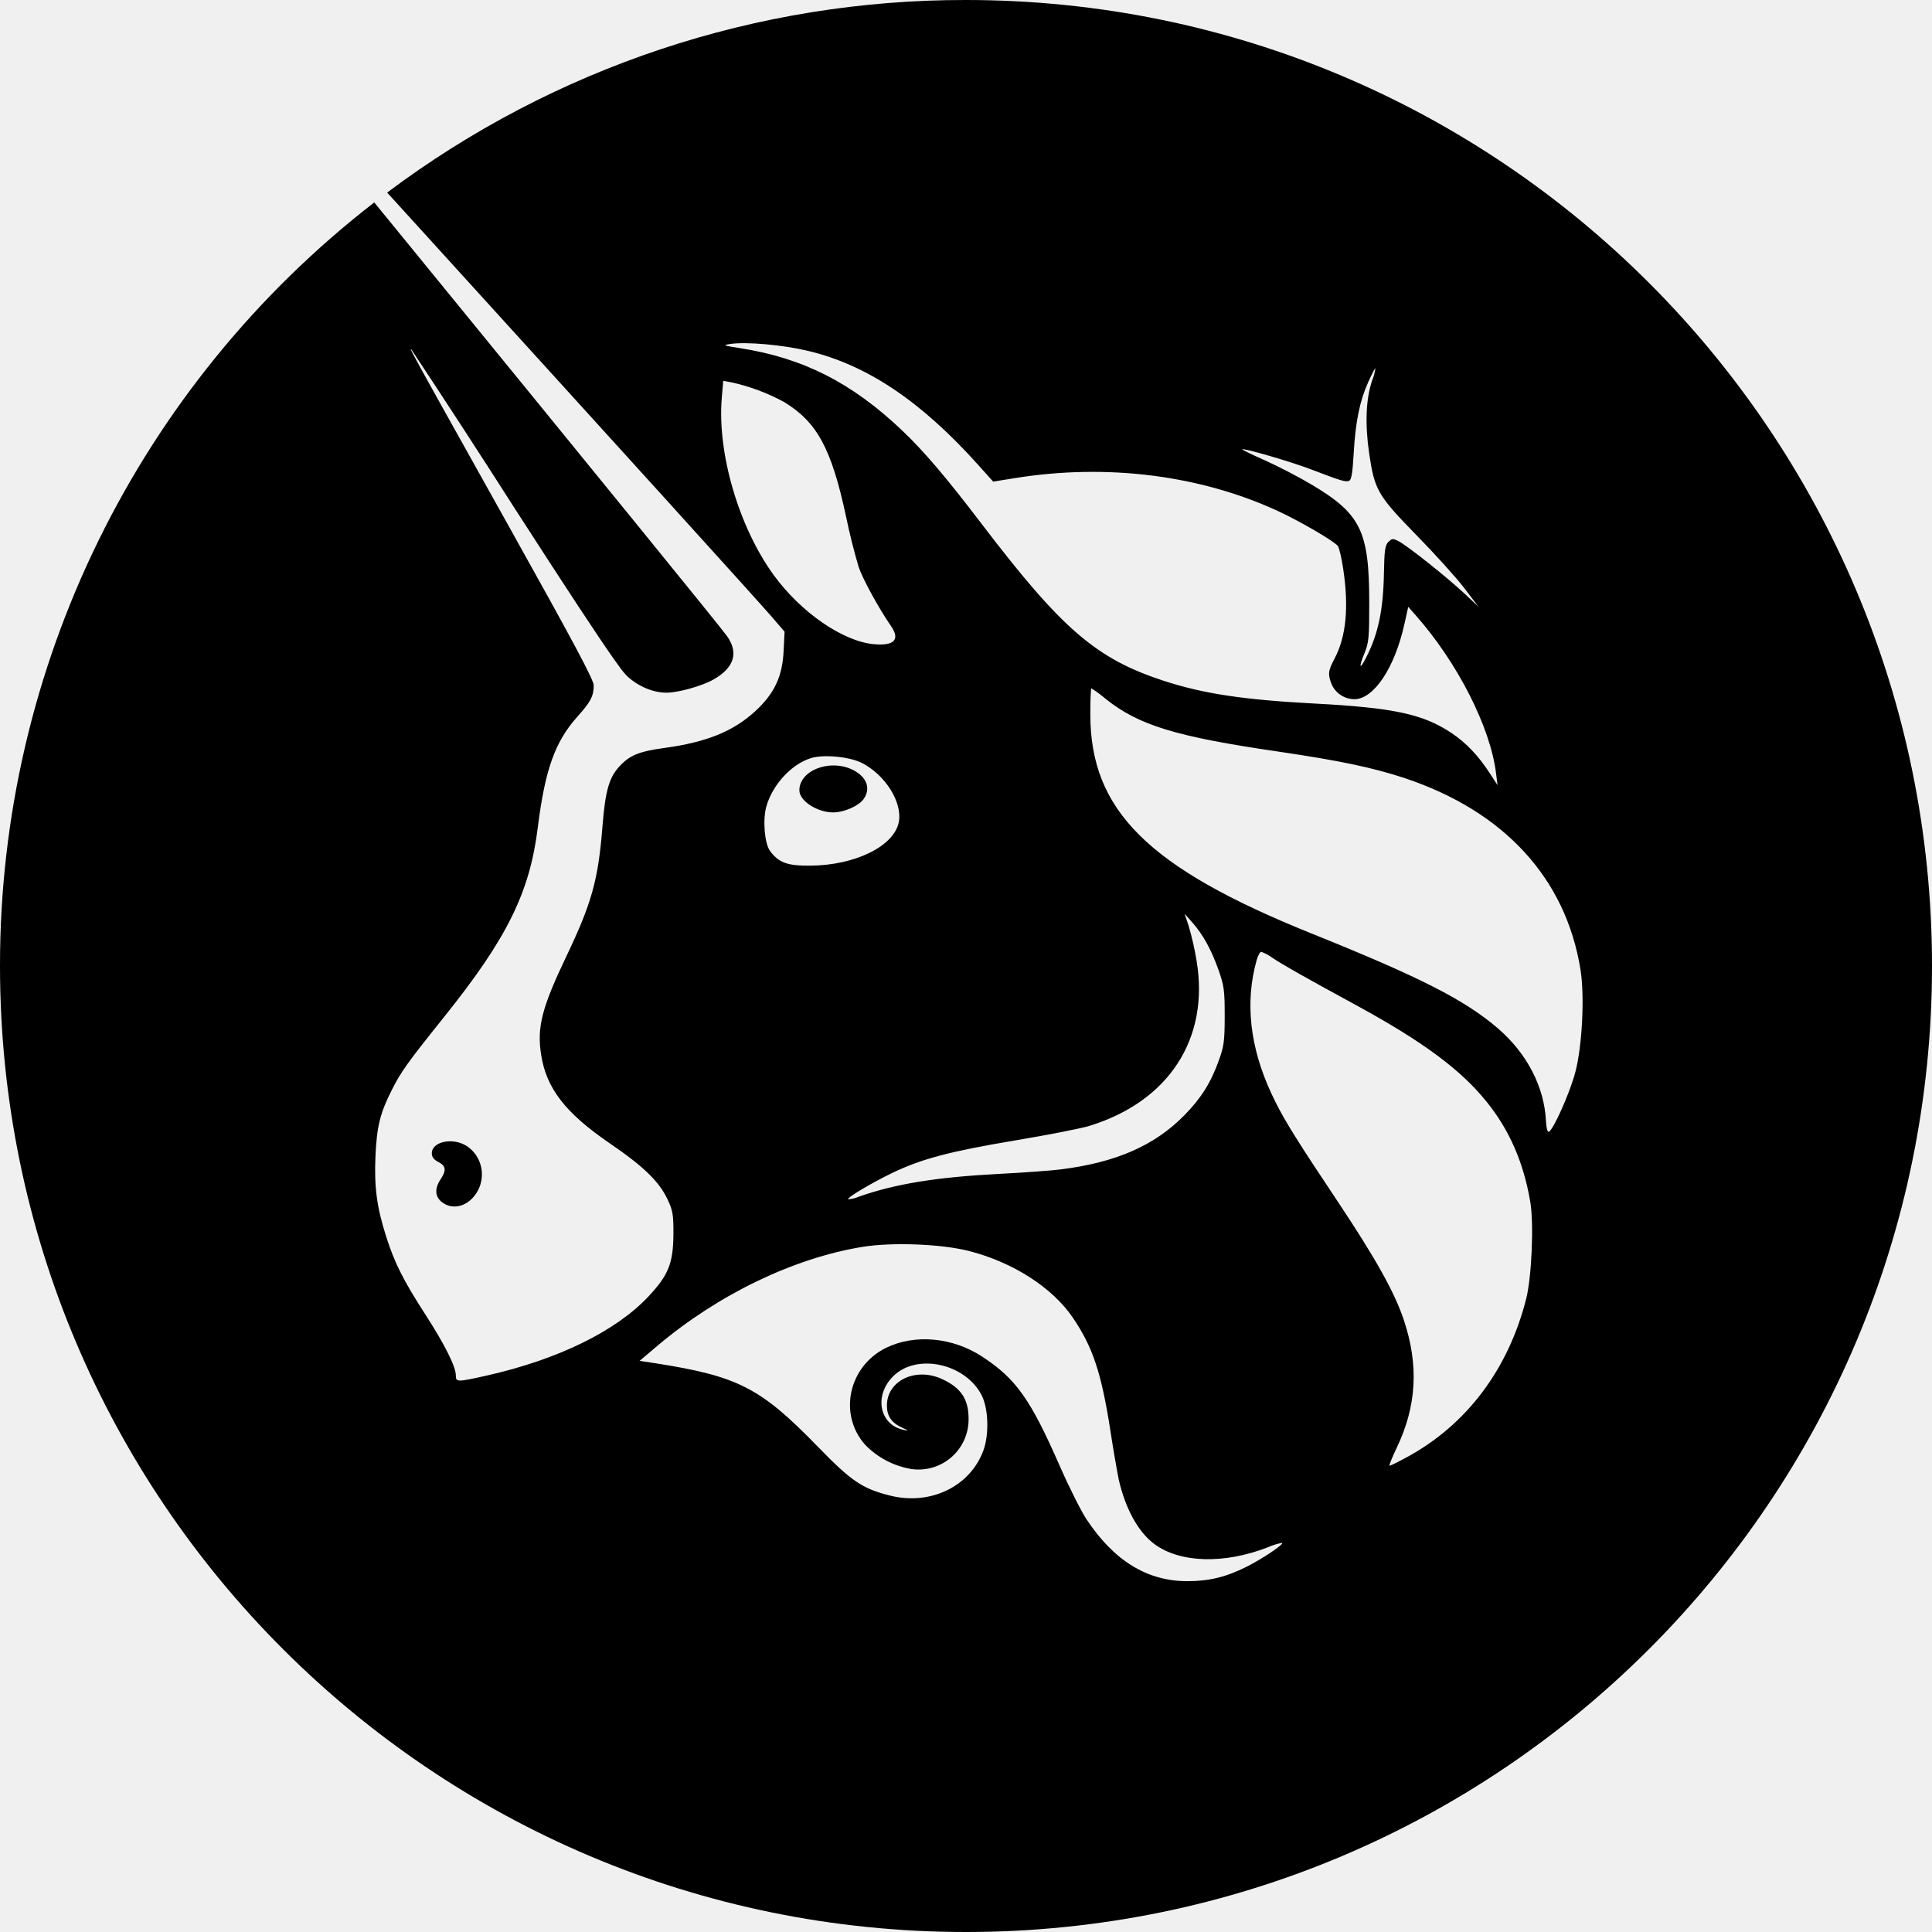
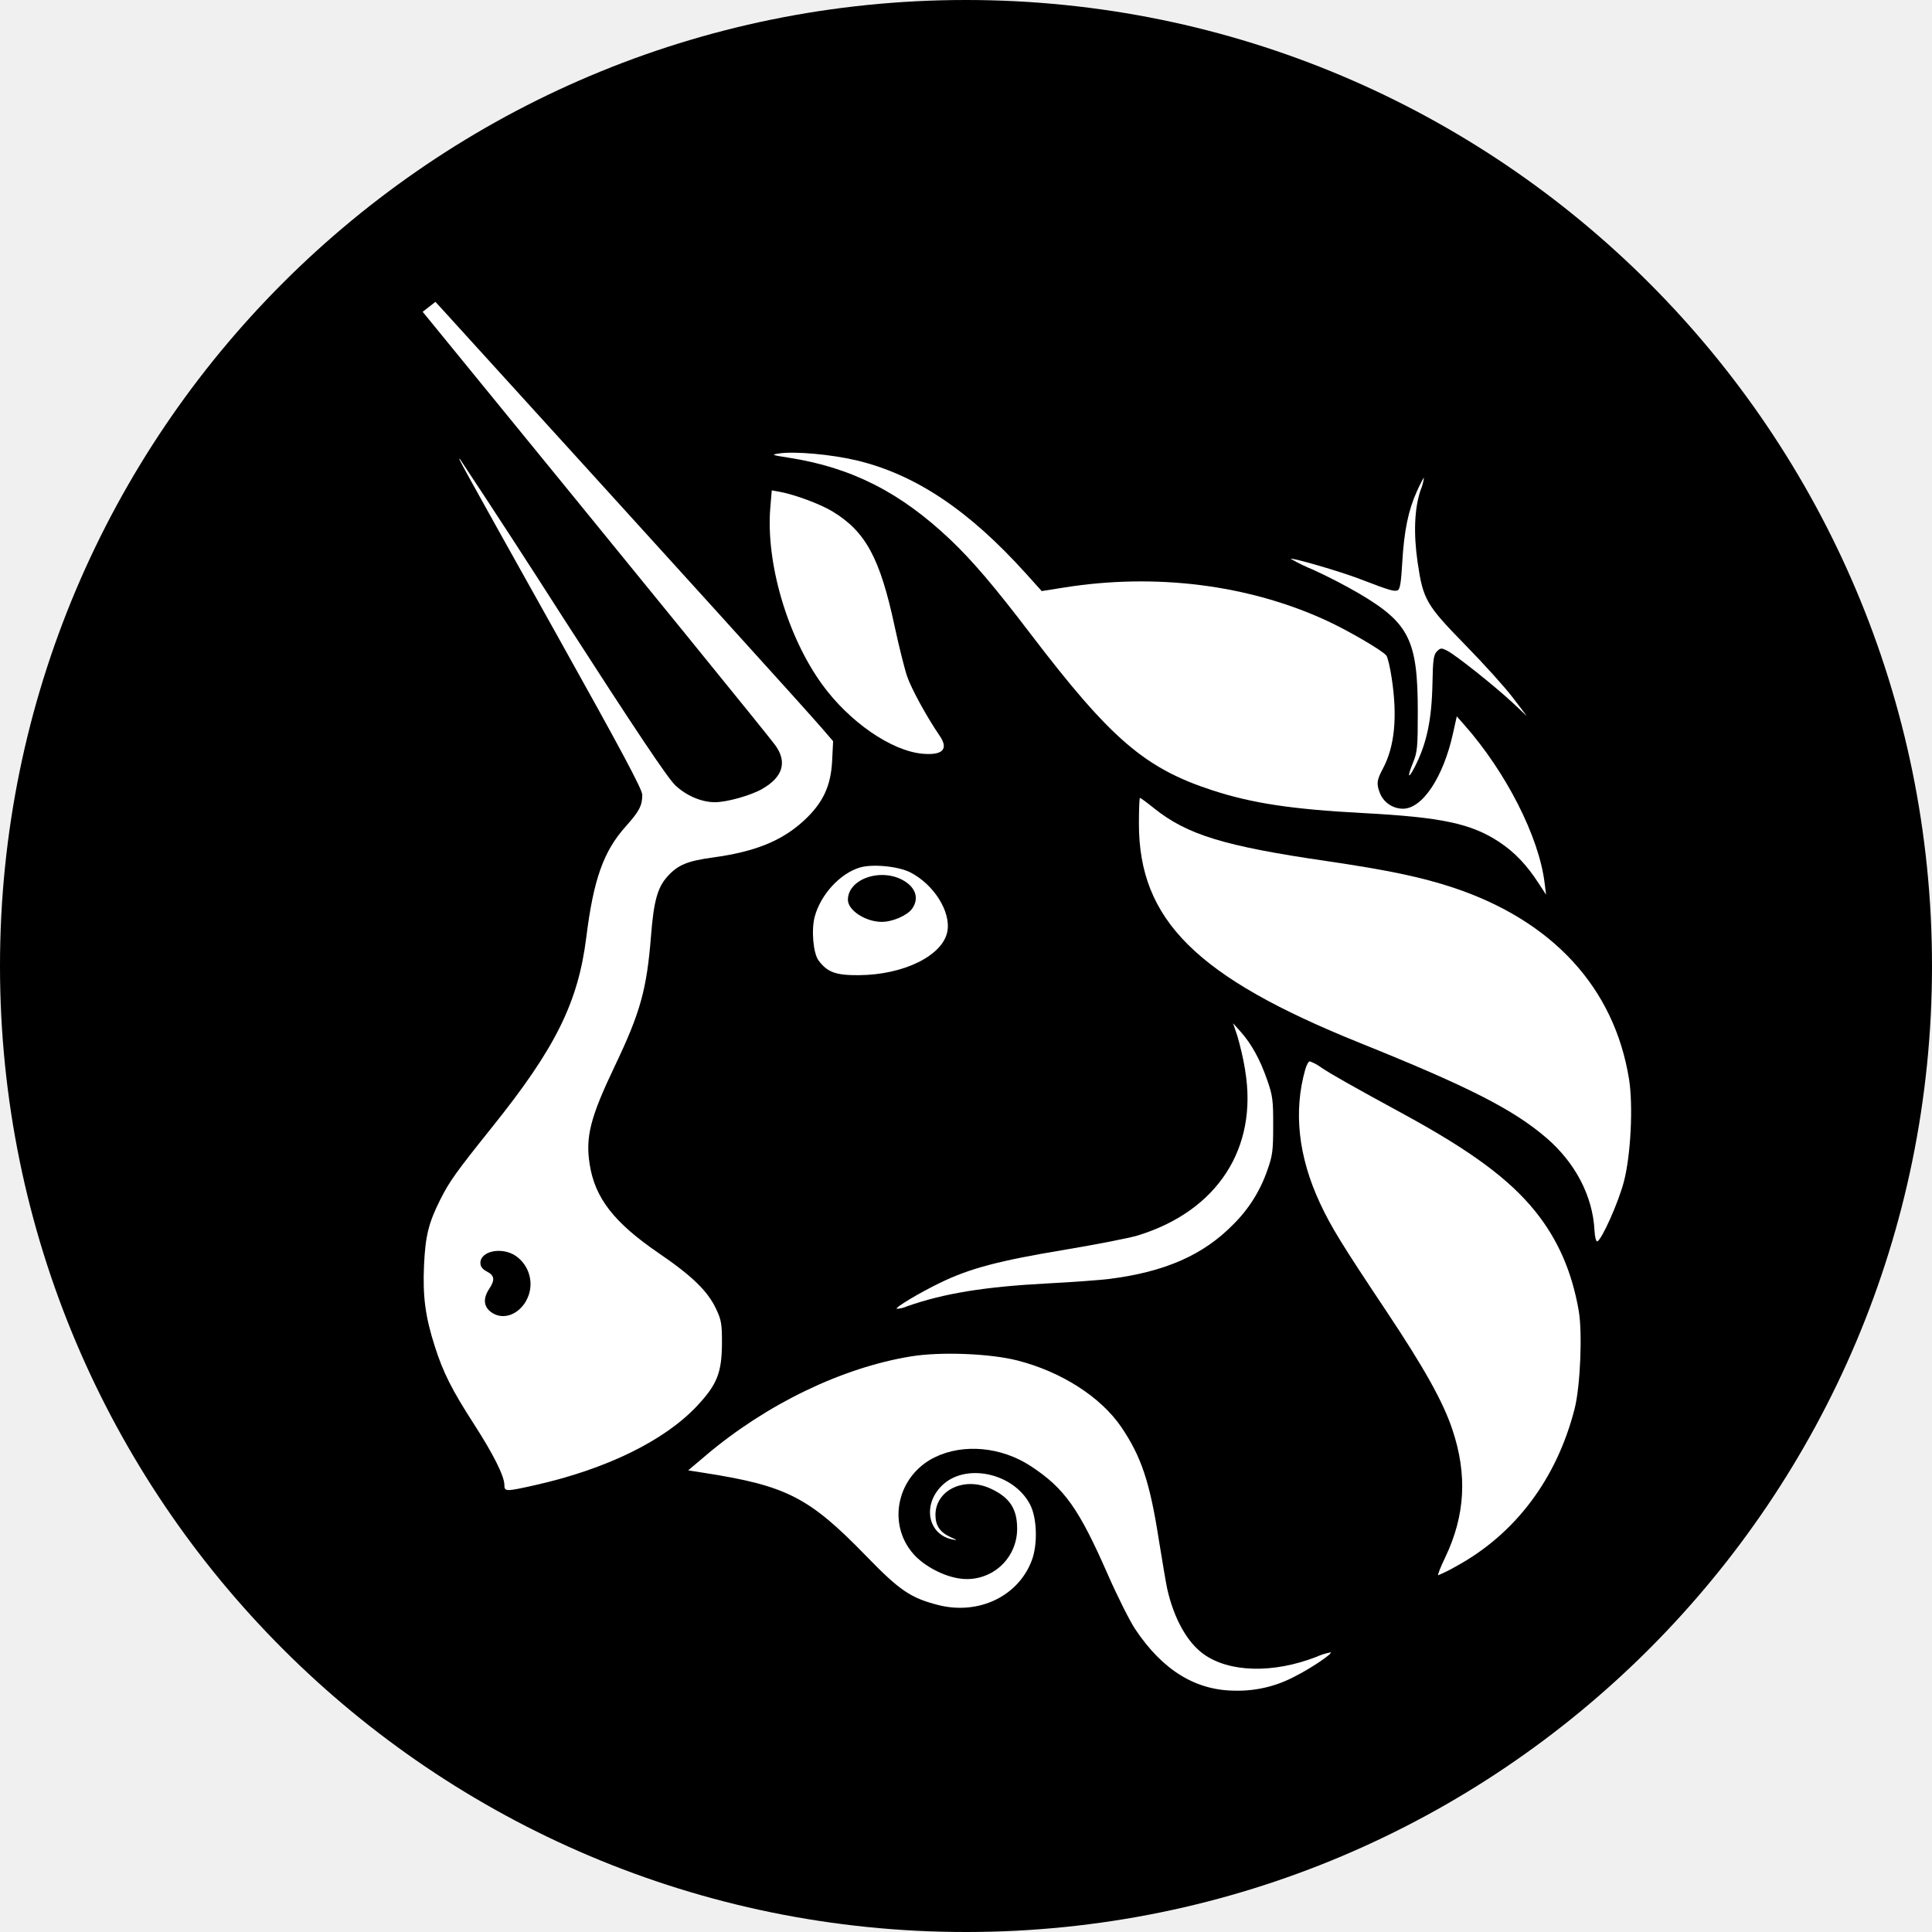
- <svg xmlns="http://www.w3.org/2000/svg" width="32" height="32" viewBox="0 0 32 32">
-   <path d="M16 0c8.837 0 16 7.163 16 16s-7.163 16-16 16S0 24.837 0 16A15.97 15.97 0 016.199 3.353l.093.114.25.306c3.544 4.34 5.376 6.593 5.496 6.758.2.278.125.527-.219.723-.191.109-.585.219-.781.219-.223 0-.474-.107-.657-.28a1.453 1.453 0 01-.134-.167l-.086-.119c-.27-.384-.78-1.16-1.633-2.482a188.53 188.53 0 00-1.712-2.633l-.012-.01c-.002 0-.001.004.004.016l.032.064c.103.198.469.852 1.594 2.866 1.046 1.872 1.4 2.533 1.4 2.622 0 .18-.05.274-.272.522-.37.413-.535.877-.655 1.837-.134 1.077-.51 1.837-1.554 3.138-.61.762-.71.902-.865 1.209-.194.386-.247.603-.269 1.091-.023.516.022.85.18 1.343.138.432.282.718.65 1.288.318.493.501.859.501 1.002 0 .114.022.114.515.003 1.179-.266 2.136-.735 2.675-1.309.333-.355.411-.551.414-1.038.001-.318-.01-.385-.096-.568-.14-.298-.395-.546-.957-.93-.737-.504-1.051-.91-1.138-1.467-.072-.457.011-.78.419-1.634.421-.884.526-1.26.597-2.151.045-.576.108-.803.274-.985.172-.19.328-.255.755-.313.696-.095 1.139-.275 1.503-.61.316-.292.448-.573.468-.995l.016-.32-.177-.206-.02-.024c-.332-.38-2.427-2.691-6.284-6.932l-.102-.111A15.93 15.93 0 0116 0zm.048 20.72c-.454-.116-1.271-.148-1.762-.068-1.139.185-2.388.787-3.393 1.635l-.299.253.263.04c1.371.215 1.74.405 2.692 1.385.547.564.732.69 1.186.805.667.17 1.325-.142 1.55-.737.101-.266.088-.707-.028-.928-.275-.526-1.076-.696-1.463-.31-.323.32-.229.804.172.888.092.019.09.015-.023-.036-.176-.08-.252-.19-.253-.365-.002-.41.468-.641.905-.444.32.144.448.333.448.664a.83.83 0 01-.939.831 1.38 1.38 0 01-.777-.406c-.445-.504-.272-1.298.35-1.603.473-.232 1.102-.175 1.59.145.56.367.799.702 1.282 1.803.157.359.36.762.45.897.456.685 1.004 1.02 1.664 1.02.364 0 .638-.066.983-.238.256-.128.618-.37.592-.397a1.005 1.005 0 00-.236.073c-.72.281-1.453.262-1.878-.05-.268-.195-.484-.586-.595-1.074a23.05 23.05 0 01-.141-.83c-.148-.942-.29-1.366-.621-1.852-.34-.497-.99-.915-1.719-1.101zm4.842-4.955c-.02 0-.054.061-.075.135-.197.697-.115 1.443.245 2.216l.065.135c.166.333.382.676 1.03 1.647.631.947.944 1.507 1.097 1.966.25.75.213 1.424-.118 2.116-.079.164-.131.297-.117.297.014 0 .143-.064.288-.143.984-.534 1.675-1.45 1.972-2.616.094-.37.131-1.253.068-1.62-.112-.648-.344-1.18-.72-1.647-.428-.533-1.058-1-2.163-1.602-.885-.482-1.217-.67-1.383-.782a.73.73 0 00-.189-.102zM7.152 19.103c0-.198.355-.27.583-.118.242.16.319.49.174.746-.138.245-.403.326-.59.18-.115-.091-.123-.225-.022-.377.1-.15.09-.223-.037-.288-.075-.039-.108-.083-.108-.143zm12.468-3.97l.069.207a4.8 4.8 0 01.13.572c.217 1.29-.46 2.333-1.778 2.737-.14.043-.689.15-1.22.239-1.078.18-1.558.306-2.041.539-.343.165-.757.412-.733.437a.488.488 0 00.174-.042c.609-.214 1.287-.324 2.316-.378.409-.021.874-.055 1.033-.075.918-.116 1.553-.394 2.048-.898.275-.28.439-.54.57-.908.085-.234.096-.32.097-.734 0-.421-.01-.498-.1-.757-.12-.34-.26-.595-.437-.794l-.128-.144zm-1.543-3.732c-.01 0-.018.192-.018.427 0 1.596.954 2.542 3.66 3.632 1.803.725 2.54 1.1 3.09 1.572.482.415.77.969.797 1.537.005.107.025.184.045.178.074-.024.35-.643.441-.987.115-.435.156-1.26.086-1.7-.244-1.514-1.266-2.626-2.918-3.174-.52-.172-1.084-.29-2.085-.437-1.701-.248-2.316-.436-2.865-.876a2.057 2.057 0 00-.233-.172zm-3.804 1.235c-.202-.103-.631-.144-.839-.08-.327.1-.644.447-.743.81-.06.221-.026.61.064.73.145.194.286.245.666.242.744-.005 1.39-.324 1.466-.723.062-.327-.223-.78-.614-.98zm-1.033.454c0-.351.562-.54.933-.312.195.119.246.295.13.458-.078.112-.323.22-.502.22-.268 0-.561-.192-.561-.366zm.142-7.279c-.419-.1-1.027-.153-1.284-.114-.134.02-.122.026.163.07 1.04.162 1.851.574 2.678 1.36.363.345.729.774 1.32 1.55 1.332 1.747 1.897 2.234 3.018 2.6.658.214 1.323.314 2.497.376 1.3.069 1.79.173 2.255.48.257.17.458.382.658.692l.117.18-.025-.198c-.093-.76-.636-1.83-1.328-2.613l-.126-.143-.064.287c-.16.723-.506 1.242-.828 1.243a.416.416 0 01-.372-.236c-.071-.17-.065-.232.04-.43.195-.365.243-.853.147-1.49-.027-.184-.068-.357-.09-.383-.07-.085-.632-.412-.988-.576-1.293-.598-2.84-.792-4.36-.547l-.36.058-.252-.281c-.95-1.057-1.839-1.652-2.816-1.885zm9.399.287c-.008 0-.061.102-.117.226-.142.313-.212.656-.242 1.176-.019.335-.038.45-.077.464-.059.023-.138-.001-.62-.186-.323-.125-1.127-.36-1.15-.336-.006.006.162.088.374.182s.556.272.764.396c.825.488.965.772.966 1.956 0 .59-.007.667-.08.845-.098.239-.08.284.027.073.2-.39.284-.782.296-1.39.007-.39.019-.473.074-.528.06-.06.075-.06.172-.01.145.074.8.596 1.086.863l.233.219-.233-.306c-.128-.169-.482-.56-.787-.872-.648-.663-.7-.751-.79-1.365-.07-.484-.054-.9.05-1.203a.773.773 0 00.054-.204zm-10.802.21l-.024.283c-.077.914.281 2.137.86 2.934.45.618 1.145 1.098 1.66 1.145.336.03.437-.075.285-.297-.212-.309-.472-.784-.54-.988a10.64 10.64 0 01-.207-.83c-.241-1.125-.479-1.564-1.027-1.897a3.31 3.31 0 00-.875-.326l-.132-.024z" />
+ <svg xmlns="http://www.w3.org/2000/svg" width="32" height="32" viewBox="0 0 32 32" fill="none">
+   <path d="M16 32C24.837 32 32 24.837 32 16C32 7.163 24.837 0 16 0C7.163 0 0 7.163 0 16C0 24.837 7.163 32 16 32Z" fill="black" />
+   <path d="M13.065 7.581C12.78 7.537 12.768 7.531 12.902 7.511C13.159 7.471 13.767 7.526 14.186 7.625C15.163 7.858 16.052 8.453 17.002 9.51L17.254 9.79L17.614 9.733C19.134 9.488 20.681 9.683 21.974 10.28C22.33 10.444 22.891 10.771 22.961 10.856C22.984 10.882 23.025 11.055 23.052 11.239C23.148 11.876 23.1 12.364 22.906 12.729C22.8 12.927 22.794 12.989 22.865 13.159C22.899 13.229 22.951 13.289 23.017 13.33C23.083 13.372 23.159 13.394 23.237 13.395C23.559 13.395 23.905 12.875 24.065 12.152L24.129 11.865L24.255 12.008C24.947 12.792 25.49 13.861 25.583 14.621L25.608 14.82L25.491 14.64C25.291 14.33 25.091 14.118 24.833 13.947C24.369 13.64 23.878 13.536 22.578 13.467C21.404 13.405 20.739 13.305 20.081 13.09C18.96 12.725 18.395 12.238 17.063 10.491C16.472 9.715 16.106 9.286 15.743 8.941C14.916 8.155 14.104 7.743 13.065 7.581Z" fill="white" />
+   <path d="M23.226 9.314C23.256 8.794 23.326 8.451 23.468 8.138C23.524 8.014 23.577 7.912 23.585 7.912C23.576 7.982 23.558 8.051 23.53 8.116C23.427 8.42 23.41 8.836 23.481 9.319C23.571 9.933 23.623 10.021 24.271 10.684C24.576 10.995 24.93 11.387 25.058 11.556L25.291 11.862L25.058 11.643C24.773 11.376 24.117 10.853 23.972 10.779C23.875 10.729 23.86 10.73 23.8 10.789C23.745 10.845 23.733 10.927 23.726 11.318C23.714 11.926 23.631 12.318 23.43 12.708C23.322 12.918 23.305 12.874 23.403 12.635C23.476 12.457 23.483 12.379 23.483 11.79C23.483 10.606 23.342 10.322 22.517 9.834C22.269 9.69 22.014 9.558 21.753 9.438C21.624 9.386 21.499 9.325 21.379 9.256C21.402 9.233 22.206 9.467 22.529 9.592C23.011 9.777 23.09 9.801 23.149 9.778C23.188 9.763 23.207 9.649 23.226 9.314ZM13.619 11.339C13.04 10.542 12.682 9.319 12.759 8.405L12.783 8.122L12.915 8.146C13.163 8.191 13.59 8.35 13.79 8.472C14.338 8.805 14.576 9.244 14.817 10.37C14.888 10.7 14.981 11.073 15.024 11.2C15.092 11.403 15.352 11.878 15.564 12.187C15.716 12.409 15.614 12.514 15.278 12.484C14.764 12.437 14.068 11.957 13.619 11.339ZM22.524 17.274C19.817 16.184 18.864 15.238 18.864 13.642C18.864 13.407 18.872 13.215 18.881 13.215C18.891 13.215 18.996 13.292 19.114 13.387C19.663 13.827 20.278 14.015 21.979 14.263C22.98 14.41 23.544 14.528 24.064 14.7C25.716 15.248 26.738 16.36 26.982 17.874C27.052 18.314 27.011 19.139 26.896 19.574C26.806 19.918 26.529 20.537 26.456 20.561C26.436 20.567 26.416 20.49 26.41 20.383C26.382 19.815 26.095 19.261 25.612 18.846C25.063 18.375 24.326 17.999 22.523 17.274H22.524ZM20.624 17.726C20.592 17.533 20.548 17.342 20.493 17.154L20.423 16.948L20.552 17.092C20.729 17.292 20.87 17.546 20.988 17.886C21.079 18.145 21.089 18.222 21.088 18.643C21.088 19.057 21.077 19.143 20.993 19.377C20.876 19.72 20.681 20.031 20.422 20.285C19.927 20.789 19.292 21.067 18.374 21.183C18.214 21.203 17.75 21.237 17.341 21.258C16.311 21.312 15.634 21.422 15.025 21.636C14.97 21.661 14.911 21.675 14.851 21.678C14.827 21.653 15.241 21.406 15.584 21.241C16.067 21.008 16.547 20.881 17.624 20.702C18.156 20.613 18.706 20.506 18.845 20.463C20.163 20.059 20.84 19.017 20.623 17.726H20.624Z" fill="white" />
+   <path d="M21.864 19.93C21.504 19.157 21.422 18.41 21.619 17.714C21.64 17.64 21.674 17.579 21.694 17.579C21.762 17.604 21.825 17.638 21.883 17.681C22.049 17.793 22.381 17.981 23.266 18.463C24.371 19.066 25.001 19.533 25.43 20.065C25.805 20.532 26.037 21.064 26.149 21.712C26.212 22.079 26.175 22.962 26.081 23.332C25.784 24.498 25.093 25.414 24.109 25.948C24.016 26.002 23.92 26.049 23.821 26.091C23.807 26.091 23.859 25.958 23.938 25.794C24.268 25.102 24.307 24.428 24.056 23.678C23.903 23.219 23.59 22.658 22.959 21.712C22.225 20.612 22.045 20.318 21.864 19.93ZM11.697 24.101C12.702 23.253 13.951 22.651 15.09 22.466C15.58 22.386 16.398 22.418 16.852 22.534C17.58 22.72 18.232 23.138 18.571 23.635C18.901 24.121 19.044 24.545 19.191 25.487C19.251 25.859 19.314 26.232 19.333 26.317C19.443 26.805 19.66 27.196 19.928 27.392C20.353 27.703 21.086 27.722 21.806 27.442C21.881 27.407 21.96 27.383 22.042 27.368C22.068 27.394 21.706 27.637 21.45 27.765C21.148 27.927 20.81 28.009 20.467 28.003C19.807 28.003 19.259 27.668 18.802 26.983C18.712 26.848 18.51 26.445 18.352 26.086C17.87 24.986 17.632 24.65 17.072 24.283C16.583 23.963 15.954 23.906 15.481 24.138C14.859 24.443 14.686 25.238 15.131 25.741C15.308 25.941 15.638 26.114 15.908 26.147C16.026 26.163 16.145 26.153 16.259 26.118C16.373 26.083 16.478 26.025 16.567 25.946C16.656 25.867 16.727 25.77 16.775 25.662C16.823 25.553 16.848 25.436 16.847 25.317C16.847 24.985 16.719 24.797 16.399 24.652C15.962 24.455 15.492 24.685 15.494 25.096C15.495 25.271 15.571 25.381 15.747 25.461C15.86 25.511 15.862 25.516 15.77 25.497C15.369 25.413 15.275 24.93 15.598 24.609C15.985 24.223 16.786 24.393 17.061 24.919C17.177 25.14 17.19 25.581 17.089 25.847C16.864 26.442 16.206 26.754 15.539 26.584C15.085 26.468 14.9 26.343 14.353 25.779C13.402 24.799 13.033 24.609 11.661 24.395L11.398 24.354L11.698 24.101H11.697Z" fill="white" />
+   <path fill-rule="evenodd" clip-rule="evenodd" d="M7 5.164L7.096 5.281C10.804 9.821 12.72 12.177 12.842 12.345C13.042 12.623 12.967 12.872 12.623 13.068C12.432 13.177 12.038 13.287 11.842 13.287C11.619 13.287 11.368 13.18 11.185 13.007C11.056 12.884 10.535 12.106 9.332 10.239C8.769 9.357 8.198 8.479 7.62 7.606C7.571 7.56 7.572 7.561 9.238 10.542C10.284 12.414 10.638 13.075 10.638 13.164C10.638 13.344 10.588 13.438 10.366 13.686C9.996 14.099 9.831 14.563 9.711 15.523C9.577 16.6 9.201 17.36 8.157 18.661C7.547 19.423 7.447 19.563 7.292 19.87C7.098 20.256 7.045 20.473 7.023 20.961C7 21.477 7.045 21.811 7.203 22.304C7.341 22.736 7.485 23.022 7.853 23.592C8.171 24.085 8.354 24.451 8.354 24.594C8.354 24.708 8.376 24.708 8.869 24.597C10.048 24.331 11.005 23.862 11.544 23.288C11.877 22.933 11.955 22.737 11.958 22.25C11.959 21.932 11.948 21.865 11.862 21.682C11.722 21.384 11.467 21.136 10.905 20.752C10.168 20.248 9.854 19.842 9.767 19.285C9.695 18.828 9.778 18.505 10.186 17.651C10.607 16.767 10.712 16.391 10.783 15.5C10.828 14.924 10.891 14.697 11.057 14.515C11.229 14.325 11.385 14.26 11.812 14.202C12.508 14.107 12.951 13.927 13.315 13.592C13.631 13.3 13.763 13.019 13.783 12.597L13.799 12.277L13.622 12.071C13.368 11.775 11.267 9.457 7.318 5.115L7.212 5L7 5.165V5.164ZM8.714 21.546C8.784 21.422 8.805 21.277 8.772 21.139C8.74 21.001 8.657 20.88 8.54 20.8C8.312 20.648 7.957 20.72 7.957 20.918C7.957 20.978 7.99 21.022 8.065 21.061C8.192 21.126 8.201 21.2 8.102 21.349C8.001 21.501 8.009 21.635 8.125 21.726C8.311 21.872 8.575 21.791 8.715 21.546H8.714ZM14.238 14.37C13.911 14.47 13.594 14.817 13.495 15.18C13.435 15.401 13.469 15.79 13.559 15.91C13.704 16.104 13.845 16.155 14.225 16.152C14.969 16.147 15.615 15.828 15.691 15.429C15.753 15.102 15.468 14.649 15.077 14.449C14.875 14.347 14.446 14.306 14.238 14.37ZM15.108 15.05C15.223 14.887 15.172 14.71 14.978 14.592C14.606 14.365 14.044 14.552 14.044 14.904C14.044 15.078 14.337 15.269 14.605 15.269C14.785 15.269 15.029 15.162 15.108 15.05Z" fill="white" />
</svg>
